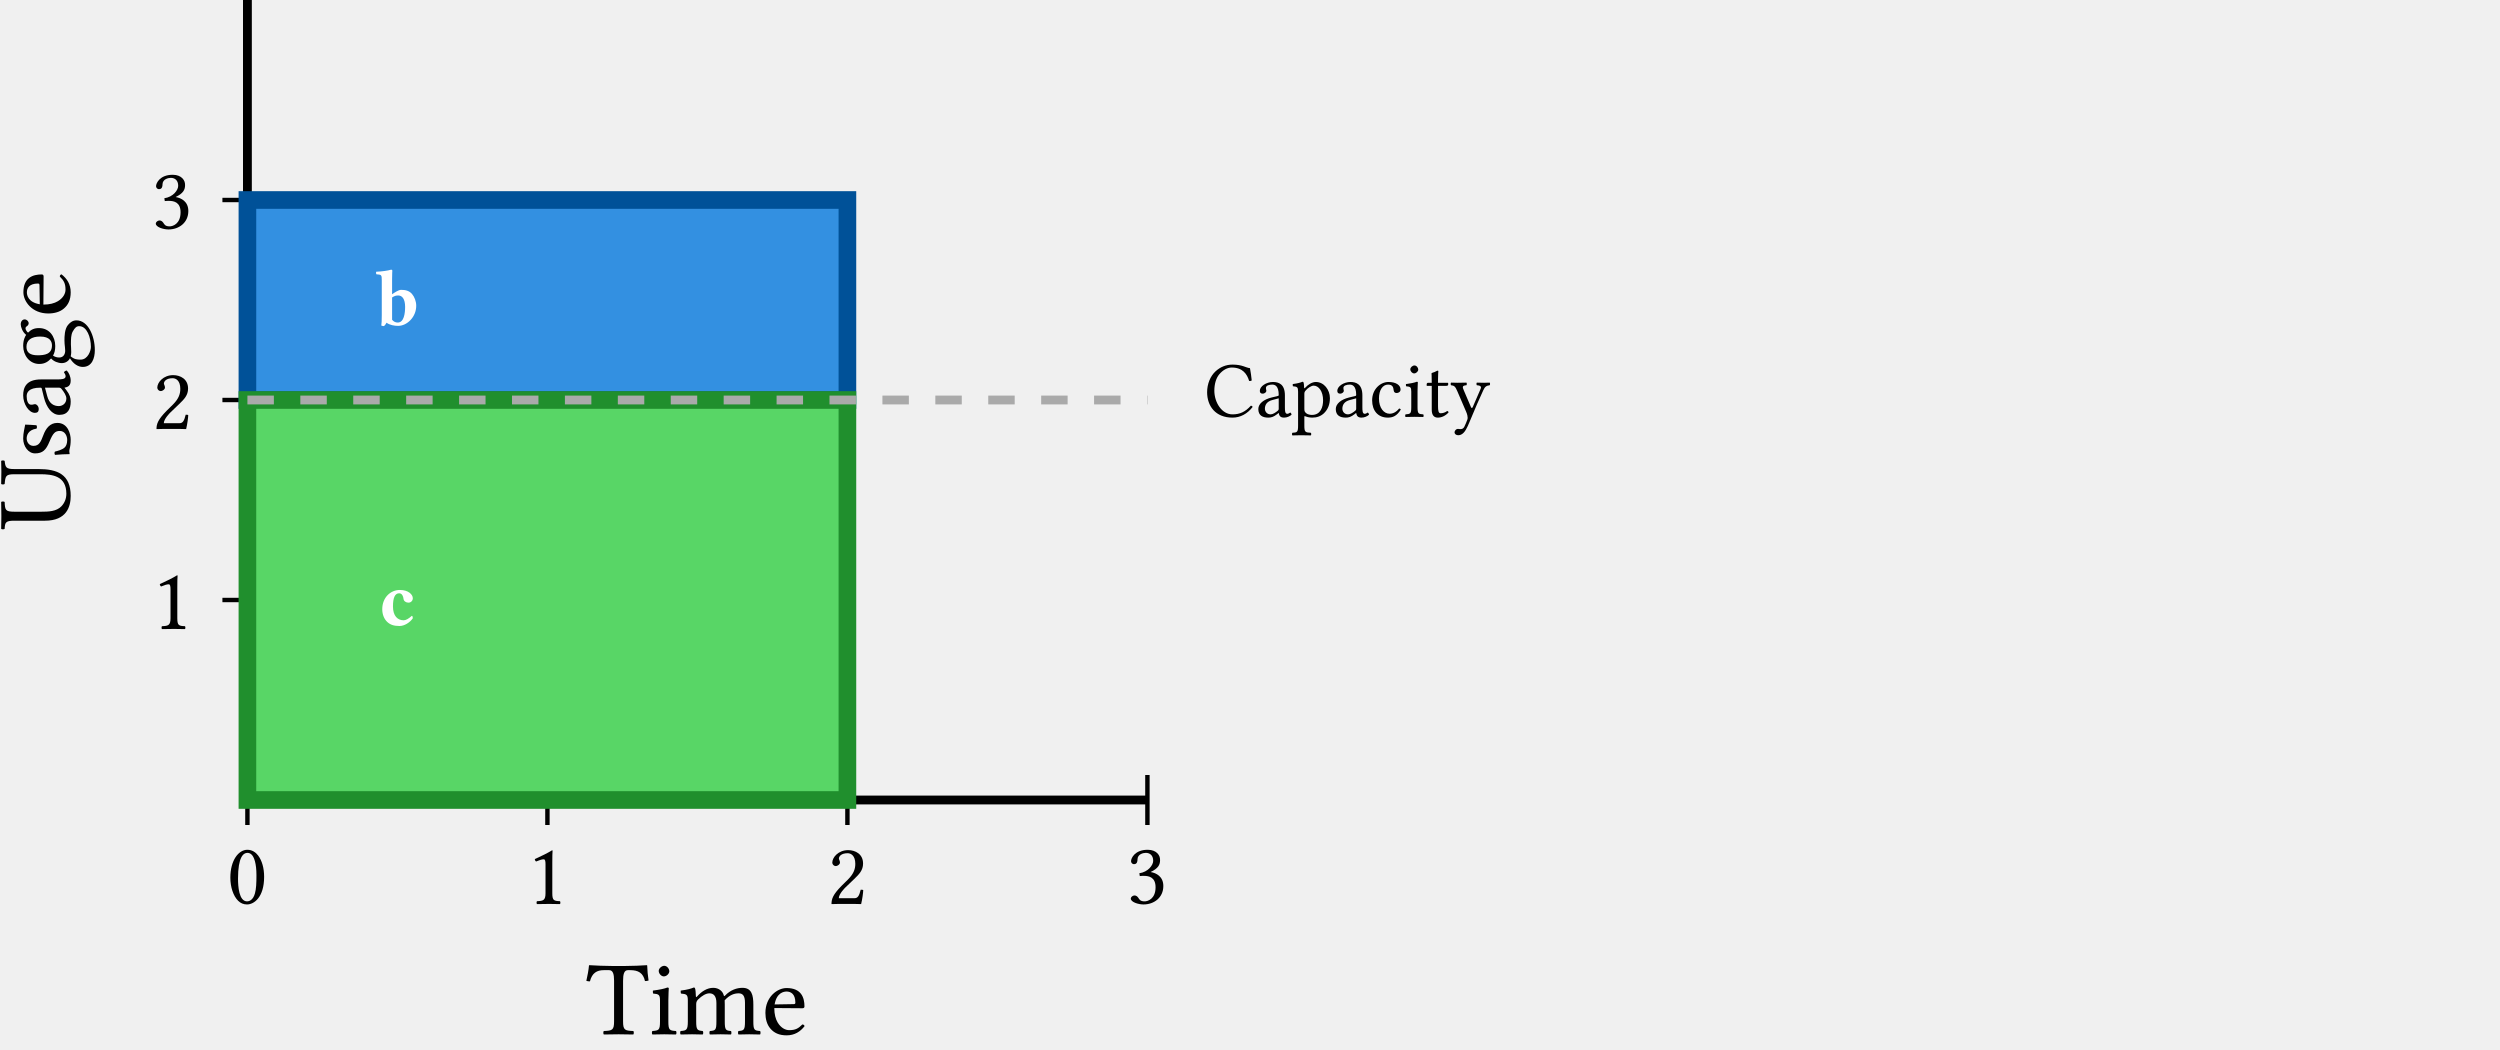
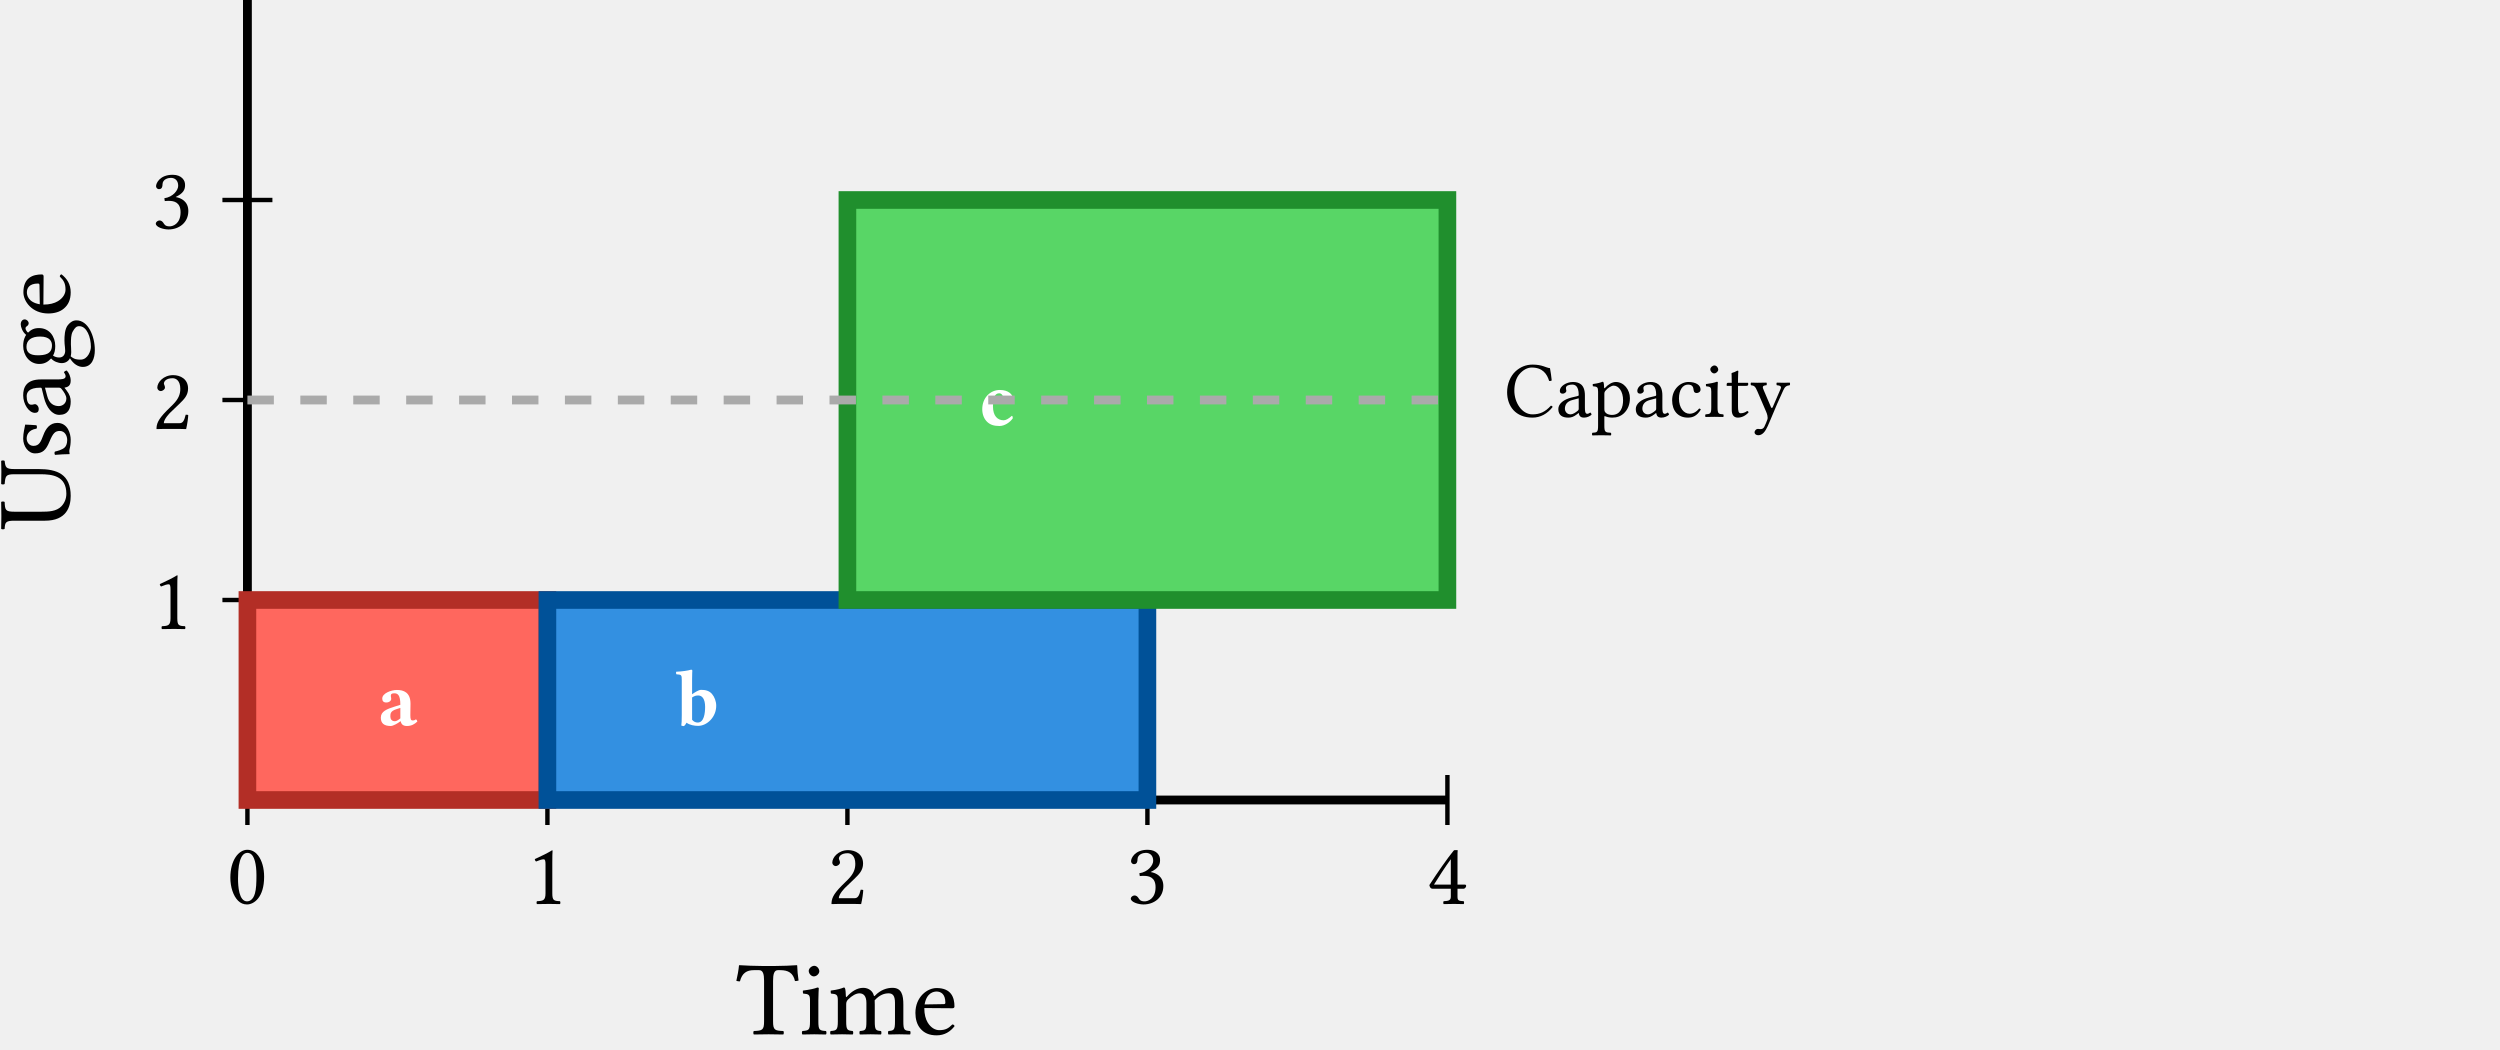
<svg xmlns="http://www.w3.org/2000/svg" xmlns:xlink="http://www.w3.org/1999/xlink" class="typst-doc" viewBox="0 0 283.465 119.055" width="283.465pt" height="119.055pt">
  <g>
    <g transform="translate(0 0)">
      <g class="typst-group">
        <g>
          <g transform="translate(28.05317 90.70866)">
-             <path class="typst-shape" fill="none" stroke="#000000" stroke-width="1" stroke-linecap="butt" stroke-linejoin="miter" stroke-miterlimit="4" d="M 0 0 L 102.047 0 " />
+             <path class="typst-shape" fill="none" stroke="#000000" stroke-width="1" stroke-linecap="butt" stroke-linejoin="miter" stroke-miterlimit="4" d="M 0 0 L 136.063 0 " />
          </g>
          <g transform="translate(28.05317 0)">
            <path class="typst-shape" fill="none" stroke="#000000" stroke-width="1" stroke-linecap="butt" stroke-linejoin="miter" stroke-miterlimit="4" d="M 0 90.709 L 0 0 " />
          </g>
          <g transform="translate(25.72817 95.8726)">
            <path class="typst-shape" fill="none" d="M 0 0 L 4.65 0 L 4.65 6.68 L 0 6.68 L 0 0 Z " />
          </g>
          <g transform="translate(25.72817 95.8726)">
            <g class="typst-group">
              <g>
                <g transform="translate(0 0)">
                  <g class="typst-group">
                    <g>
                      <g transform="translate(0 6.58)">
                        <g class="typst-text" transform="scale(1, -1)">
                          <use xlink:href="#g4FF49FCC7BD19CE8C2A4F7D90F0C4800" x="0" fill="#000000" fill-rule="nonzero" />
                        </g>
                      </g>
                    </g>
                  </g>
                </g>
              </g>
            </g>
          </g>
          <g transform="translate(28.05317 87.87402)">
            <path class="typst-shape" fill="none" stroke="#000000" stroke-width="0.5" stroke-linecap="butt" stroke-linejoin="miter" stroke-miterlimit="4" d="M 0 5.669 L 0 0 " />
          </g>
          <g transform="translate(59.74391 95.9126)">
            <path class="typst-shape" fill="none" d="M 0 0 L 4.65 0 L 4.65 6.6 L 0 6.6 L 0 0 Z " />
          </g>
          <g transform="translate(59.74391 95.9126)">
            <g class="typst-group">
              <g>
                <g transform="translate(0 0)">
                  <g class="typst-group">
                    <g>
                      <g transform="translate(0 6.58)">
                        <g class="typst-text" transform="scale(1, -1)">
                          <use xlink:href="#gF1B3165319E05C12FDA756094A6F58C3" x="0" fill="#000000" fill-rule="nonzero" />
                        </g>
                      </g>
                    </g>
                  </g>
                </g>
              </g>
            </g>
          </g>
          <g transform="translate(62.06891 87.87402)">
            <path class="typst-shape" fill="none" stroke="#000000" stroke-width="0.5" stroke-linecap="butt" stroke-linejoin="miter" stroke-miterlimit="4" d="M 0 5.669 L 0 0 " />
          </g>
          <g transform="translate(93.75966 95.9126)">
            <path class="typst-shape" fill="none" d="M 0 0 L 4.65 0 L 4.65 6.6 L 0 6.6 L 0 0 Z " />
          </g>
          <g transform="translate(93.75966 95.9126)">
            <g class="typst-group">
              <g>
                <g transform="translate(0 0)">
                  <g class="typst-group">
                    <g>
                      <g transform="translate(0 6.58)">
                        <g class="typst-text" transform="scale(1, -1)">
                          <use xlink:href="#g71AA8959FCEA679559FA6F479ABCE9F6" x="0" fill="#000000" fill-rule="nonzero" />
                        </g>
                      </g>
                    </g>
                  </g>
                </g>
              </g>
            </g>
          </g>
          <g transform="translate(96.08466 87.87402)">
            <path class="typst-shape" fill="none" stroke="#000000" stroke-width="0.5" stroke-linecap="butt" stroke-linejoin="miter" stroke-miterlimit="4" d="M 0 5.669 L 0 0 " />
          </g>
          <g transform="translate(127.7754 95.8726)">
            <path class="typst-shape" fill="none" d="M 0 0 L 4.65 0 L 4.65 6.68 L 0 6.68 L 0 0 Z " />
          </g>
          <g transform="translate(127.7754 95.8726)">
            <g class="typst-group">
              <g>
                <g transform="translate(0 0)">
                  <g class="typst-group">
                    <g>
                      <g transform="translate(0 6.58)">
                        <g class="typst-text" transform="scale(1, -1)">
                          <use xlink:href="#gBCBAC9270CCCBC7988F102AB0D260EF1" x="0" fill="#000000" fill-rule="nonzero" />
                        </g>
                      </g>
                    </g>
                  </g>
                </g>
              </g>
            </g>
          </g>
          <g transform="translate(130.1004 87.87402)">
            <path class="typst-shape" fill="none" stroke="#000000" stroke-width="0.5" stroke-linecap="butt" stroke-linejoin="miter" stroke-miterlimit="4" d="M 0 5.669 L 0 0 " />
          </g>
+           <g transform="translate(161.7912 95.9126)">
+             <path class="typst-shape" fill="none" d="M 0 0 L 4.65 0 L 4.65 6.6 L 0 6.6 L 0 0 Z " />
+           </g>
+           <g transform="translate(161.7912 95.9126)">
+             <g class="typst-group">
+               <g>
+                 <g transform="translate(0 0)">
+                   <g class="typst-group">
+                     <g>
+                       <g transform="translate(0 6.58)">
+                         <g class="typst-text" transform="scale(1, -1)">
+                           <use xlink:href="#gD12F0D175B4B0EA4F6969A53C3865601" x="0" fill="#000000" fill-rule="nonzero" />
+                         </g>
+                       </g>
+                     </g>
+                   </g>
+                 </g>
+               </g>
+             </g>
+           </g>
+           <g transform="translate(164.1162 87.87402)">
+             <path class="typst-shape" fill="none" stroke="#000000" stroke-width="0.5" stroke-linecap="butt" stroke-linejoin="miter" stroke-miterlimit="4" d="M 0 5.669 L 0 0 " />
+           </g>
          <g transform="translate(17.22423 64.7315)">
            <path class="typst-shape" fill="none" d="M 0 0 L 4.65 0 L 4.65 6.6 L 0 6.6 L 0 0 Z " />
          </g>
          <g transform="translate(17.22423 64.7315)">
            <g class="typst-group">
              <g>
                <g transform="translate(0 0)">
                  <g class="typst-group">
                    <g>
                      <g transform="translate(0 6.58)">
                        <g class="typst-text" transform="scale(1, -1)">
                          <use xlink:href="#gF1B3165319E05C12FDA756094A6F58C3" x="0" fill="#000000" fill-rule="nonzero" />
                        </g>
                      </g>
                    </g>
                  </g>
                </g>
              </g>
            </g>
          </g>
          <g transform="translate(25.21852 68.0315)">
            <path class="typst-shape" fill="none" stroke="#000000" stroke-width="0.5" stroke-linecap="butt" stroke-linejoin="miter" stroke-miterlimit="4" d="M 0 0 L 5.669 0 " />
          </g>
          <g transform="translate(17.22423 42.05433)">
            <path class="typst-shape" fill="none" d="M 0 0 L 4.65 0 L 4.65 6.6 L 0 6.6 L 0 0 Z " />
          </g>
          <g transform="translate(17.22423 42.05433)">
            <g class="typst-group">
              <g>
                <g transform="translate(0 0)">
                  <g class="typst-group">
                    <g>
                      <g transform="translate(0 6.58)">
                        <g class="typst-text" transform="scale(1, -1)">
                          <use xlink:href="#g71AA8959FCEA679559FA6F479ABCE9F6" x="0" fill="#000000" fill-rule="nonzero" />
                        </g>
                      </g>
                    </g>
                  </g>
                </g>
              </g>
            </g>
          </g>
          <g transform="translate(25.21852 45.35433)">
            <path class="typst-shape" fill="none" stroke="#000000" stroke-width="0.5" stroke-linecap="butt" stroke-linejoin="miter" stroke-miterlimit="4" d="M 0 0 L 5.669 0 " />
          </g>
          <g transform="translate(17.22423 19.33717)">
            <path class="typst-shape" fill="none" d="M 0 0 L 4.65 0 L 4.65 6.68 L 0 6.68 L 0 0 Z " />
          </g>
          <g transform="translate(17.22423 19.33717)">
            <g class="typst-group">
              <g>
                <g transform="translate(0 0)">
                  <g class="typst-group">
                    <g>
                      <g transform="translate(0 6.58)">
                        <g class="typst-text" transform="scale(1, -1)">
                          <use xlink:href="#gBCBAC9270CCCBC7988F102AB0D260EF1" x="0" fill="#000000" fill-rule="nonzero" />
                        </g>
                      </g>
                    </g>
                  </g>
                </g>
              </g>
            </g>
          </g>
          <g transform="translate(25.21852 22.67717)">
            <path class="typst-shape" fill="none" stroke="#000000" stroke-width="0.5" stroke-linecap="butt" stroke-linejoin="miter" stroke-miterlimit="4" d="M 0 0 L 5.669 0 " />
          </g>
-           <g transform="translate(66.44679 109.3778)">
+           <g transform="translate(83.45466 109.3778)">
            <path class="typst-shape" fill="none" d="M 0 0 L 25.26 0 L 25.26 8.016 L 0 8.016 L 0 0 Z " />
          </g>
-           <g transform="translate(66.44679 109.3778)">
+           <g transform="translate(83.45466 109.3778)">
            <g class="typst-group">
              <g>
                <g transform="translate(0 0)">
                  <g class="typst-group">
                    <g>
                      <g transform="translate(0 7.896)">
                        <g class="typst-text" transform="scale(1, -1)">
                          <use xlink:href="#gE29FD90830D3DA199556E530205ED2B0" x="0" fill="#000000" fill-rule="nonzero" />
                          <use xlink:href="#g8D2C1B2DA41E1354924E871B9CC1CBBE" x="7.164" fill="#000000" fill-rule="nonzero" />
                          <use xlink:href="#gEE08802B54D47042DEFC84088C3D296F" x="10.416" fill="#000000" fill-rule="nonzero" />
                          <use xlink:href="#g5659FDC6499B4A241095F6C6FDE4AB26" x="19.896" fill="#000000" fill-rule="nonzero" />
                        </g>
                      </g>
                    </g>
                  </g>
                </g>
              </g>
            </g>
          </g>
          <g transform="translate(0 30.62433)">
            <path class="typst-shape" fill="none" d="M 0 29.46 L 0 0 L 10.752 0 L 10.752 29.46 L 0 29.46 Z " />
          </g>
          <g transform="translate(-9.354 39.97833)">
            <g class="typst-group">
              <g transform="matrix(0.00000000000000006123234 -1 1 0.00000000000000006123234 9.354 20.106)">
                <g transform="translate(0 0)">
                  <g class="typst-group">
                    <g>
                      <g transform="translate(0 7.896)">
                        <g class="typst-text" transform="scale(1, -1)">
                          <use xlink:href="#g7D90ECC1872D770C5CC1B41827CA444" x="0" fill="#000000" fill-rule="nonzero" />
                          <use xlink:href="#g9356ADAB4E64D6A17D9AAAB1AEF50C53" x="7.932" fill="#000000" fill-rule="nonzero" />
                          <use xlink:href="#gA4F83C97169E77F21363F4EAA63A70DD" x="12.612" fill="#000000" fill-rule="nonzero" />
                          <use xlink:href="#g435D9029D486B2B1AFC7FE005E5E4A7E" x="18.096" fill="#000000" fill-rule="nonzero" />
                          <use xlink:href="#g5659FDC6499B4A241095F6C6FDE4AB26" x="24.096" fill="#000000" fill-rule="nonzero" />
                        </g>
                      </g>
                    </g>
                  </g>
                </g>
              </g>
            </g>
          </g>
-           <g transform="translate(28.05317 22.67717)">
+           <g transform="translate(28.05317 68.0315)">
+             <path class="typst-shape" fill="#ff675e" fill-rule="nonzero" stroke="#b32e26" stroke-width="2" stroke-linecap="butt" stroke-linejoin="miter" stroke-miterlimit="4" d="M 0 0 L 0 22.677 L 34.016 22.677 L 34.016 0 L 0 0 Z " />
+           </g>
+           <g transform="translate(42.78404 76.42258)">
+             <path class="typst-shape" fill="none" d="M 0 0 L 4.554 0 L 4.554 5.895 L 0 5.895 L 0 0 Z " />
+           </g>
+           <g transform="translate(42.78404 76.42258)">
+             <g class="typst-group">
+               <g>
+                 <g transform="translate(0 0)">
+                   <g class="typst-group">
+                     <g>
+                       <g transform="translate(0 5.805)">
+                         <g class="typst-text" transform="scale(1, -1)">
+                           <use xlink:href="#gCD39890C4FECDBF078213D95DBD45854" x="0" fill="#ffffff" fill-rule="nonzero" />
+                         </g>
+                       </g>
+                     </g>
+                   </g>
+                 </g>
+               </g>
+             </g>
+           </g>
+           <g transform="translate(62.06891 68.0315)">
            <path class="typst-shape" fill="#3390e1" fill-rule="nonzero" stroke="#005198" stroke-width="2" stroke-linecap="butt" stroke-linejoin="miter" stroke-miterlimit="4" d="M 0 0 L 0 22.677 L 68.031 22.677 L 68.031 0 L 0 0 Z " />
          </g>
-           <g transform="translate(42.62204 31.05475)">
+           <g transform="translate(76.63779 76.40908)">
            <path class="typst-shape" fill="none" d="M 0 0 L 4.878 0 L 4.878 5.922 L 0 5.922 L 0 0 Z " />
          </g>
-           <g transform="translate(42.62204 31.05475)">
+           <g transform="translate(76.63779 76.40908)">
            <g class="typst-group">
              <g>
                <g transform="translate(0 0)">
                  <g class="typst-group">
                    <g>
                      <g transform="translate(0 5.805)">
                        <g class="typst-text" transform="scale(1, -1)">
                          <use xlink:href="#gA7EE91ACDFFD2ACFEABCF745954D80E6" x="0" fill="#ffffff" fill-rule="nonzero" />
                        </g>
                      </g>
                    </g>
                  </g>
                </g>
              </g>
            </g>
          </g>
+           <g transform="translate(96.08466 22.67717)">
+             <path class="typst-shape" fill="#58d666" fill-rule="nonzero" stroke="#208f2d" stroke-width="2" stroke-linecap="butt" stroke-linejoin="miter" stroke-miterlimit="4" d="M 0 0 L 0 45.354 L 68.031 45.354 L 68.031 0 L 0 0 Z " />
+           </g>
+           <g transform="translate(111.0405 42.40683)">
+             <path class="typst-shape" fill="none" d="M 0 0 L 4.104 0 L 4.104 5.895 L 0 5.895 L 0 0 Z " />
+           </g>
+           <g transform="translate(111.0405 42.40683)">
+             <g class="typst-group">
+               <g>
+                 <g transform="translate(0 0)">
+                   <g class="typst-group">
+                     <g>
+                       <g transform="translate(0 5.805)">
+                         <g class="typst-text" transform="scale(1, -1)">
+                           <use xlink:href="#g83CDAF2B0C79CE54C0290FB5D0461821" x="0" fill="#ffffff" fill-rule="nonzero" />
+                         </g>
+                       </g>
+                     </g>
+                   </g>
+                 </g>
+               </g>
+             </g>
+           </g>
          <g transform="translate(28.05317 45.35433)">
-             <path class="typst-shape" fill="#58d666" fill-rule="nonzero" stroke="#208f2d" stroke-width="2" stroke-linecap="butt" stroke-linejoin="miter" stroke-miterlimit="4" d="M 0 0 L 0 45.354 L 68.031 45.354 L 68.031 0 L 0 0 Z " />
-           </g>
-           <g transform="translate(43.00904 65.084)">
-             <path class="typst-shape" fill="none" d="M 0 0 L 4.104 0 L 4.104 5.895 L 0 5.895 L 0 0 Z " />
-           </g>
-           <g transform="translate(43.00904 65.084)">
-             <g class="typst-group">
-               <g>
-                 <g transform="translate(0 0)">
-                   <g class="typst-group">
-                     <g>
-                       <g transform="translate(0 5.805)">
-                         <g class="typst-text" transform="scale(1, -1)">
-                           <use xlink:href="#g83CDAF2B0C79CE54C0290FB5D0461821" x="0" fill="#ffffff" fill-rule="nonzero" />
-                         </g>
-                       </g>
-                     </g>
-                   </g>
-                 </g>
-               </g>
-             </g>
-           </g>
-           <g transform="translate(28.05317 45.35433)">
-             <path class="typst-shape" fill="none" stroke="#aaaaaa" stroke-width="1" stroke-linecap="butt" stroke-linejoin="miter" stroke-miterlimit="4" stroke-dashoffset="0" stroke-dasharray="3 3" d="M 0 0 L 102.047 0 " />
-           </g>
-           <g transform="translate(136.5371 41.34033)">
+             <path class="typst-shape" fill="none" stroke="#aaaaaa" stroke-width="1" stroke-linecap="butt" stroke-linejoin="miter" stroke-miterlimit="4" stroke-dashoffset="0" stroke-dasharray="3 3" d="M 0 0 L 136.063 0 " />
+           </g>
+           <g transform="translate(170.5528 41.34033)">
            <path class="typst-shape" fill="none" d="M 0 0 L 32.481 0 L 32.481 8.028 L 0 8.028 L 0 0 Z " />
          </g>
-           <g transform="translate(136.5371 41.34033)">
+           <g transform="translate(170.5528 41.34033)">
            <g class="typst-group">
              <g>
                <g transform="translate(0 0)">
                  <g class="typst-group">
                    <g>
                      <g transform="translate(0 5.922)">
                        <g class="typst-text" transform="scale(1, -1)">
                          <use xlink:href="#gE5B02D63DD6D07DADFCA6DDFD31A7179" x="0" fill="#000000" fill-rule="nonzero" />
                          <use xlink:href="#g6F5D5E3E3A697A2BD73888E21A33BA41" x="5.814" fill="#000000" fill-rule="nonzero" />
                          <use xlink:href="#g420DE4B55B68F99010B86299C6BA54B7" x="9.927" fill="#000000" fill-rule="nonzero" />
                          <use xlink:href="#g6F5D5E3E3A697A2BD73888E21A33BA41" x="14.598" fill="#000000" fill-rule="nonzero" />
                          <use xlink:href="#gCD6DDEDD5B22C5EC20703DA9159DA913" x="18.711" fill="#000000" fill-rule="nonzero" />
                          <use xlink:href="#gC88FAF7B190903E85BDDA7C460C8B9F3" x="22.563" fill="#000000" fill-rule="nonzero" />
                          <use xlink:href="#gC380334EA2442DDEBA125D8A624718E2" x="25.002" fill="#000000" fill-rule="nonzero" />
                          <use xlink:href="#gCE640A41EAC8300579A02696B4CB4208" x="27.846" fill="#000000" fill-rule="nonzero" />
                        </g>
                      </g>
                    </g>
                  </g>
                </g>
              </g>
            </g>
          </g>
        </g>
      </g>
    </g>
  </g>
  <defs id="glyph">
    <symbol id="g4FF49FCC7BD19CE8C2A4F7D90F0C4800" overflow="visible">
      <path d="M 2.28 -0.1 C 3.05 -0.1 4.22 0.68 4.22 3.03 C 4.22 4.02 3.98 4.87 3.54 5.45 C 3.28 5.8 2.86 6.1 2.32 6.1 C 1.33 6.1 0.39 4.92 0.39 2.94 C 0.39 1.87 0.72 0.87 1.27 0.32 C 1.55 0.04 1.89 -0.1 2.28 -0.1 Z M 2.32 5.75 C 2.49 5.75 2.65 5.69 2.77 5.58 C 3.08 5.32 3.35 4.56 3.35 3.22 C 3.35 2.3 3.32 1.67 3.18 1.16 C 2.96 0.34 2.47 0.25 2.29 0.25 C 1.36 0.25 1.26 1.96 1.26 2.83 C 1.26 5.29 1.87 5.75 2.32 5.75 Z " />
    </symbol>
    <symbol id="gF1B3165319E05C12FDA756094A6F58C3" overflow="visible">
      <path d="M 2.88 1.22 L 2.88 4.69 C 2.88 5.29 2.89 5.9 2.91 6.03 C 2.91 6.08 2.89 6.08 2.85 6.08 C 2.3 5.74 1.77 5.49 0.89 5.08 C 0.91 4.97 0.95 4.87 1.04 4.81 C 1.5 5 1.72 5.06 1.91 5.06 C 2.08 5.06 2.11 4.82 2.11 4.48 L 2.11 1.22 C 2.11 0.39 1.84 0.34 1.14 0.31 C 1.08 0.25 1.08 0.04 1.14 -0.02 C 1.63 -0.01 1.99 0 2.53 0 C 3.01 0 3.25 -0.01 3.75 -0.02 C 3.81 0.04 3.81 0.25 3.75 0.31 C 3.05 0.34 2.88 0.39 2.88 1.22 Z " />
    </symbol>
    <symbol id="g71AA8959FCEA679559FA6F479ABCE9F6" overflow="visible">
      <path d="M 0.61 4.68 C 0.61 4.47 0.8 4.29 1.01 4.29 C 1.18 4.29 1.48 4.47 1.48 4.69 C 1.48 4.77 1.46 4.83 1.44 4.9 C 1.42 4.97 1.36 5.06 1.36 5.14 C 1.36 5.39 1.62 5.75 2.35 5.75 C 2.71 5.75 3.22 5.5 3.22 4.54 C 3.22 3.9 2.99 3.38 2.4 2.78 L 1.66 2.05 C 0.68 1.05 0.52 0.57 0.52 -0.02 C 0.52 -0.02 1.03 0 1.35 0 L 3.1 0 C 3.42 0 3.88 -0.02 3.88 -0.02 C 4.01 0.51 4.11 1.26 4.12 1.56 C 4.06 1.61 3.93 1.63 3.83 1.61 C 3.66 0.9 3.49 0.65 3.13 0.65 L 1.35 0.65 C 1.35 1.13 2.04 1.81 2.09 1.86 L 3.1 2.83 C 3.67 3.38 4.1 3.82 4.1 4.58 C 4.1 5.66 3.22 6.1 2.41 6.1 C 1.3 6.1 0.61 5.28 0.61 4.68 Z " />
    </symbol>
    <symbol id="gBCBAC9270CCCBC7988F102AB0D260EF1" overflow="visible">
      <path d="M 2.15 5.75 C 2.58 5.75 2.98 5.49 2.98 4.85 C 2.98 4.35 2.4 3.58 1.41 3.44 L 1.46 3.12 C 1.63 3.14 1.81 3.14 1.94 3.14 C 2.51 3.14 3.25 2.98 3.25 1.85 C 3.25 0.52 2.36 0.25 2.01 0.25 C 1.5 0.25 1.41 0.48 1.29 0.66 C 1.19 0.8 1.06 0.92 0.86 0.92 C 0.65 0.92 0.44 0.73 0.44 0.57 C 0.44 0.17 1.28 -0.1 1.88 -0.1 C 3.07 -0.1 4.13 0.67 4.13 1.99 C 4.13 3.08 3.31 3.47 2.72 3.57 L 2.71 3.59 C 3.53 3.98 3.76 4.39 3.76 4.92 C 3.76 5.22 3.69 5.46 3.45 5.71 C 3.23 5.93 2.88 6.1 2.36 6.1 C 0.89 6.1 0.47 5.14 0.47 4.81 C 0.47 4.67 0.57 4.47 0.81 4.47 C 1.16 4.47 1.2 4.8 1.2 4.99 C 1.2 5.63 1.89 5.75 2.15 5.75 Z " />
    </symbol>
+     <symbol id="gD12F0D175B4B0EA4F6969A53C3865601" overflow="visible">
+       <path d="M 4.3 2.19 L 3.47 2.19 L 3.47 5.11 C 3.47 5.61 3.47 6 3.49 6.08 L 3.47 6.1 L 3.15 6.1 C 3.08 6.1 3.03 6.04 2.99 5.99 C 2.36 5.22 1.2 3.57 0.28 2.14 C 0.31 1.99 0.37 1.72 0.67 1.72 L 2.71 1.72 L 2.71 0.8 C 2.71 0.34 2.33 0.34 1.9 0.31 C 1.84 0.25 1.84 0.04 1.9 -0.02 C 2.22 -0.01 2.62 0 3.08 0 C 3.47 0 3.85 -0.01 4.17 -0.02 C 4.23 0.04 4.23 0.25 4.17 0.31 C 3.68 0.35 3.47 0.33 3.47 0.8 L 3.47 1.72 L 4.16 1.72 C 4.3 1.72 4.45 1.91 4.45 2.03 C 4.45 2.13 4.41 2.19 4.3 2.19 Z M 2.71 5.07 L 2.71 2.19 L 0.8 2.19 C 1.31 3.01 2.02 4.13 2.71 5.07 Z " />
+     </symbol>
    <symbol id="gE29FD90830D3DA199556E530205ED2B0" overflow="visible">
      <path d="M 4.2 1.464 L 4.2 6.048 C 4.2 6.816 4.32 7.272 4.752 7.272 L 5.016 7.272 C 5.916 7.272 6.48 6.96 6.684 6.036 C 6.816 6.036 6.984 6.048 7.092 6.096 C 7.008 6.648 6.948 7.26 6.936 7.8 C 6.936 7.812 6.912 7.836 6.9 7.836 C 6.492 7.8 5.16 7.74 4.212 7.74 L 3.18 7.74 C 2.256 7.74 0.84 7.8 0.384 7.836 C 0.36 7.836 0.336 7.812 0.336 7.8 C 0.288 7.26 0.168 6.636 0.036 6.06 C 0.156 6.012 0.3 6 0.444 6 C 0.684 6.96 1.236 7.272 2.028 7.272 L 2.616 7.272 C 3.06 7.272 3.18 6.816 3.18 6.084 L 3.18 1.464 C 3.18 0.468 2.976 0.408 2.016 0.372 C 1.944 0.3 1.944 0.048 2.016 -0.024 C 2.604 -0.012 3.216 0 3.696 0 C 4.152 0 4.764 -0.012 5.364 -0.024 C 5.436 0.048 5.436 0.3 5.364 0.372 C 4.404 0.408 4.2 0.468 4.2 1.464 Z " />
    </symbol>
    <symbol id="g8D2C1B2DA41E1354924E871B9CC1CBBE" overflow="visible">
      <path d="M 2.172 1.464 L 2.172 3.852 C 2.172 4.452 2.22 5.22 2.22 5.22 C 2.22 5.268 2.16 5.304 2.064 5.304 C 1.728 5.172 1.248 5.064 0.42 4.956 C 0.396 4.884 0.42 4.692 0.444 4.62 C 1.104 4.56 1.224 4.488 1.224 3.804 L 1.224 1.464 C 1.224 0.468 1.092 0.432 0.36 0.372 C 0.288 0.3 0.288 0.048 0.36 -0.024 C 0.756 -0.012 1.224 0 1.704 0 C 2.184 0 2.64 -0.012 3.036 -0.024 C 3.108 0.048 3.108 0.3 3.036 0.372 C 2.304 0.42 2.172 0.468 2.172 1.464 Z M 1.08 7.188 C 1.08 6.876 1.368 6.564 1.656 6.564 C 1.992 6.564 2.28 6.888 2.28 7.14 C 2.28 7.428 2.028 7.764 1.704 7.764 C 1.416 7.764 1.08 7.476 1.08 7.188 Z " />
    </symbol>
    <symbol id="gEE08802B54D47042DEFC84088C3D296F" overflow="visible">
      <path d="M 2.04 4.296 C 2.028 4.656 2.004 5.088 1.944 5.208 C 1.92 5.268 1.896 5.304 1.8 5.304 C 1.464 5.172 1.152 5.064 0.324 4.956 C 0.3 4.884 0.324 4.692 0.348 4.62 C 0.996 4.56 1.128 4.5 1.128 3.804 L 1.128 1.464 C 1.128 0.48 0.972 0.42 0.312 0.372 C 0.24 0.3 0.24 0.048 0.312 -0.024 C 0.672 -0.012 1.128 0 1.608 0 C 2.088 0 2.46 -0.012 2.82 -0.024 C 2.892 0.048 2.892 0.3 2.82 0.372 C 2.208 0.432 2.076 0.48 2.076 1.464 L 2.076 3.432 C 2.076 3.684 2.184 3.828 2.28 3.936 C 2.76 4.404 3.204 4.644 3.576 4.644 C 4.032 4.644 4.368 4.356 4.368 3.552 L 4.368 1.464 C 4.368 0.48 4.272 0.42 3.624 0.372 C 3.564 0.3 3.564 0.048 3.624 -0.024 C 3.924 -0.012 4.368 0 4.848 0 C 5.328 0 5.724 -0.012 6.024 -0.024 C 6.084 0.048 6.084 0.3 6.024 0.372 C 5.424 0.42 5.316 0.48 5.316 1.464 L 5.316 3.372 C 5.316 3.54 5.316 3.708 5.304 3.852 C 5.88 4.488 6.42 4.644 6.888 4.644 C 7.344 4.644 7.608 4.38 7.608 3.576 L 7.608 1.464 C 7.608 0.48 7.488 0.42 6.864 0.372 C 6.804 0.3 6.804 0.048 6.864 -0.024 C 7.164 -0.012 7.608 0 8.088 0 C 8.568 0 8.988 -0.012 9.324 -0.024 C 9.384 0.048 9.384 0.3 9.324 0.372 C 8.664 0.42 8.556 0.48 8.556 1.464 L 8.556 3.36 C 8.556 4.428 8.376 5.268 7.32 5.268 C 6.708 5.268 5.964 5.04 5.34 4.38 C 5.304 4.344 5.232 4.284 5.208 4.392 C 5.1 4.884 4.632 5.268 4.008 5.268 C 3.312 5.268 2.688 4.86 2.184 4.296 C 2.124 4.236 2.052 4.152 2.04 4.296 Z " />
    </symbol>
    <symbol id="g5659FDC6499B4A241095F6C6FDE4AB26" overflow="visible">
      <path d="M 4.632 1.116 C 4.188 0.66 3.84 0.468 3.144 0.468 C 2.712 0.468 2.208 0.72 1.836 1.332 C 1.596 1.728 1.452 2.28 1.452 2.976 L 4.644 2.952 C 4.788 2.952 4.872 3.024 4.872 3.156 C 4.872 4.164 4.512 5.244 2.844 5.244 C 1.8 5.244 0.444 4.248 0.444 2.424 C 0.444 1.752 0.612 1.104 1.008 0.648 C 1.416 0.168 1.98 -0.12 2.844 -0.12 C 3.756 -0.12 4.404 0.3 4.884 0.924 C 4.848 1.044 4.776 1.104 4.632 1.116 Z M 1.488 3.384 C 1.716 4.74 2.556 4.848 2.844 4.848 C 3.3 4.848 3.84 4.596 3.84 3.588 C 3.84 3.48 3.792 3.42 3.66 3.42 Z " />
    </symbol>
    <symbol id="g7D90ECC1872D770C5CC1B41827CA444" overflow="visible">
      <path d="M 2.064 6.276 C 2.064 7.272 2.244 7.332 3.168 7.368 C 3.24 7.44 3.24 7.692 3.168 7.764 C 2.604 7.752 2.016 7.74 1.548 7.74 C 1.08 7.74 0.588 7.752 0.12 7.764 C 0.048 7.692 0.048 7.44 0.12 7.368 C 0.84 7.332 1.044 7.272 1.044 6.276 L 1.044 2.796 C 1.044 0.348 2.628 -0.12 3.852 -0.12 C 6.312 -0.12 6.9 1.404 6.9 3.54 L 6.9 6.276 C 6.9 7.236 7.104 7.284 7.824 7.368 C 7.896 7.44 7.896 7.692 7.824 7.764 C 7.368 7.752 6.876 7.74 6.6 7.74 C 6.348 7.74 5.76 7.752 5.208 7.764 C 5.136 7.692 5.136 7.44 5.208 7.368 C 6.108 7.284 6.312 7.248 6.312 6.276 L 6.312 3.324 C 6.312 1.98 6.132 0.372 4.104 0.372 C 3.528 0.372 3.036 0.588 2.676 0.936 C 2.088 1.5 2.064 2.412 2.064 3.192 Z " />
    </symbol>
    <symbol id="g9356ADAB4E64D6A17D9AAAB1AEF50C53" overflow="visible">
      <path d="M 0.576 1.656 C 0.624 1.068 0.66 0.504 0.66 0 C 0.78 0.024 0.9 0.036 0.96 0.036 C 1.044 0.036 1.116 0.036 1.2 0.012 C 1.524 -0.072 1.848 -0.12 2.292 -0.12 C 2.964 -0.12 4.2 0.204 4.2 1.392 C 4.2 2.208 3.612 2.688 2.796 2.988 C 2.076 3.264 1.596 3.444 1.596 4.104 C 1.596 4.596 2.028 4.872 2.436 4.872 C 2.7 4.872 3.396 4.776 3.552 3.756 C 3.624 3.684 3.864 3.696 3.936 3.768 C 3.972 4.2 3.996 4.644 4.008 5.04 C 3.636 5.1 3.06 5.268 2.436 5.268 C 1.548 5.268 0.744 4.692 0.744 3.924 C 0.744 3.048 1.14 2.676 2.064 2.292 C 3.06 1.884 3.288 1.632 3.288 1.116 C 3.288 0.528 2.712 0.276 2.268 0.276 C 1.8 0.276 1.536 0.432 1.416 0.564 C 1.152 0.84 1.02 1.368 0.948 1.668 C 0.876 1.74 0.648 1.728 0.576 1.656 Z " />
    </symbol>
    <symbol id="gA4F83C97169E77F21363F4EAA63A70DD" overflow="visible">
      <path d="M 3.516 0.576 C 3.588 0.204 3.72 -0.12 4.32 -0.12 C 4.776 -0.12 5.208 0.084 5.46 0.324 C 5.436 0.468 5.388 0.576 5.256 0.648 C 5.172 0.576 4.968 0.456 4.812 0.456 C 4.464 0.456 4.452 0.924 4.452 1.476 L 4.452 3.24 C 4.452 4.944 3.516 5.268 2.64 5.268 C 1.656 5.268 0.66 4.62 0.66 3.936 C 0.66 3.648 0.804 3.504 1.08 3.504 C 1.428 3.504 1.644 3.756 1.644 3.912 C 1.644 3.996 1.632 4.08 1.608 4.128 C 1.596 4.164 1.584 4.236 1.584 4.368 C 1.584 4.74 2.088 4.872 2.544 4.872 C 2.952 4.872 3.516 4.668 3.516 3.312 C 3.516 3.228 3.48 3.18 3.444 3.168 L 2.412 2.916 C 1.26 2.628 0.432 1.992 0.432 1.176 C 0.432 0.192 1.104 -0.12 1.944 -0.12 C 2.364 -0.12 2.724 -0.024 3.252 0.384 L 3.492 0.576 Z M 3.516 2.796 L 3.516 1.212 C 3.516 1.056 3.444 0.972 3.348 0.9 C 3.036 0.648 2.628 0.372 2.292 0.372 C 1.692 0.372 1.428 0.852 1.428 1.224 C 1.428 1.764 1.68 2.316 2.568 2.544 Z " />
    </symbol>
    <symbol id="g435D9029D486B2B1AFC7FE005E5E4A7E" overflow="visible">
      <path d="M 5.328 4.644 C 5.556 4.644 5.772 4.86 5.772 5.1 C 5.772 5.352 5.544 5.544 5.22 5.544 C 4.908 5.544 4.332 5.34 4.02 4.932 C 3.876 5.028 3.48 5.268 2.772 5.268 C 1.704 5.268 0.72 4.548 0.72 3.444 C 0.72 2.796 1.008 2.424 1.344 2.1 C 1.008 1.812 0.816 1.296 0.816 0.888 C 0.816 0.456 1.056 0.12 1.368 -0.036 C 0.72 -0.42 0.384 -0.972 0.384 -1.488 C 0.384 -2.532 1.368 -2.856 2.292 -2.856 C 3.912 -2.856 5.664 -2.076 5.664 -0.78 C 5.664 -0.396 5.484 -0.096 5.136 0.192 C 4.668 0.576 3.828 0.588 3.384 0.588 C 3.168 0.588 2.868 0.564 2.58 0.528 C 2.4 0.516 2.28 0.504 2.22 0.504 C 1.872 0.504 1.452 0.672 1.452 1.188 C 1.452 1.428 1.524 1.68 1.668 1.884 C 1.956 1.716 2.292 1.632 2.76 1.632 C 3.816 1.632 4.788 2.292 4.788 3.468 C 4.788 4.032 4.62 4.356 4.272 4.716 C 4.356 4.836 4.596 5.004 4.752 5.004 C 4.836 5.004 4.92 4.968 4.992 4.86 C 5.04 4.764 5.196 4.644 5.328 4.644 Z M 1.584 -0.12 C 1.716 -0.156 1.908 -0.18 2.064 -0.18 C 2.436 -0.18 2.772 -0.144 2.94 -0.144 C 3.54 -0.144 4.044 -0.156 4.392 -0.348 C 4.86 -0.612 5.004 -0.78 5.004 -1.092 C 5.004 -1.956 3.732 -2.412 2.652 -2.412 C 2.22 -2.412 1.212 -2.064 1.212 -1.248 C 1.212 -0.84 1.236 -0.54 1.584 -0.12 Z M 3.828 3.348 C 3.828 2.232 3.264 2.004 2.82 2.004 C 1.812 2.004 1.704 2.856 1.704 3.624 C 1.704 4.464 2.004 4.896 2.664 4.896 C 3.42 4.896 3.828 4.344 3.828 3.348 Z " />
    </symbol>
+     <symbol id="gCD39890C4FECDBF078213D95DBD45854" overflow="visible">
+       <path d="M 2.655 0.441 C 2.718 0.072 2.961 -0.09 3.357 -0.09 C 3.852 -0.09 4.203 0.099 4.536 0.414 C 4.518 0.522 4.482 0.594 4.374 0.666 C 4.257 0.576 4.167 0.54 3.996 0.54 C 3.798 0.54 3.744 0.702 3.744 1.143 L 3.762 2.439 C 3.762 3.735 2.961 3.996 2.223 3.996 C 1.566 3.996 0.558 3.618 0.558 3.024 C 0.558 2.772 0.666 2.574 1.017 2.574 C 1.341 2.574 1.575 2.772 1.575 2.988 C 1.575 3.033 1.566 3.087 1.557 3.141 C 1.539 3.231 1.521 3.321 1.539 3.411 C 1.548 3.51 1.62 3.618 1.917 3.618 C 2.295 3.618 2.61 3.456 2.61 2.313 L 2.007 2.124 C 1.062 1.827 0.396 1.566 0.396 0.855 C 0.396 0.234 0.738 -0.09 1.521 -0.09 C 1.782 -0.09 2.304 0.198 2.601 0.432 Z M 2.61 1.962 L 2.61 0.774 C 2.385 0.594 2.16 0.45 1.998 0.45 C 1.611 0.45 1.476 0.711 1.476 0.99 C 1.476 1.323 1.503 1.602 2.142 1.809 Z " />
+     </symbol>
    <symbol id="gA7EE91ACDFFD2ACFEABCF745954D80E6" overflow="visible">
      <path d="M 0.666 1.143 C 0.666 0.396 0.648 0.288 0.612 -0.054 C 0.72 -0.09 0.819 -0.117 0.918 -0.117 C 1.035 -0.018 1.125 0.108 1.206 0.27 C 1.557 0 2.106 -0.09 2.52 -0.09 C 3.519 -0.09 4.572 0.9 4.572 2.187 C 4.572 2.7 4.374 3.204 4.086 3.537 C 3.762 3.906 3.33 3.996 2.853 3.996 C 2.574 3.996 2.097 3.681 1.836 3.492 L 1.836 5.247 C 1.836 5.832 1.863 6.165 1.863 6.165 C 1.863 6.246 1.8 6.282 1.719 6.282 C 1.386 6.174 0.666 6.075 0.027 6.048 C 0 5.94 0.009 5.841 0.054 5.76 C 0.621 5.715 0.666 5.706 0.666 5.085 Z M 1.836 3.132 C 2.133 3.33 2.331 3.357 2.538 3.357 C 2.979 3.357 3.312 2.952 3.312 2.07 C 3.312 1.332 3.186 0.288 2.475 0.288 C 2.214 0.288 2.007 0.396 1.836 0.603 Z " />
    </symbol>
    <symbol id="g83CDAF2B0C79CE54C0290FB5D0461821" overflow="visible">
      <path d="M 3.798 0.783 C 3.798 0.891 3.78 1.062 3.681 1.062 C 3.321 0.729 3.015 0.558 2.754 0.558 C 2.079 0.558 1.548 1.044 1.548 2.124 C 1.548 3.123 1.773 3.618 2.25 3.618 C 2.583 3.618 2.718 3.267 2.745 2.979 C 2.772 2.736 3.015 2.556 3.303 2.556 C 3.591 2.556 3.798 2.781 3.798 3.06 C 3.798 3.465 3.312 3.996 2.331 3.996 C 1.269 3.996 0.333 3.141 0.333 1.809 C 0.333 1.224 0.54 0.711 0.891 0.378 C 1.242 0.045 1.656 -0.09 2.295 -0.09 C 2.835 -0.09 3.456 0.288 3.798 0.783 Z " />
    </symbol>
    <symbol id="gE5B02D63DD6D07DADFCA6DDFD31A7179" overflow="visible">
      <path d="M 3.213 -0.09 C 4.086 -0.09 4.887 0.324 5.499 1.125 C 5.454 1.206 5.391 1.26 5.292 1.26 C 4.653 0.558 4.041 0.279 3.204 0.279 C 1.989 0.279 1.152 1.647 1.152 2.961 C 1.152 3.735 1.359 4.383 1.683 4.788 C 2.133 5.337 2.655 5.589 3.123 5.589 C 4.365 5.589 4.86 4.851 5.094 4.077 C 5.202 4.041 5.292 4.068 5.391 4.122 C 5.346 4.59 5.283 5.022 5.193 5.517 C 4.734 5.562 4.329 5.922 3.222 5.922 C 2.457 5.922 1.818 5.643 1.287 5.157 C 0.693 4.608 0.333 3.726 0.333 2.79 C 0.333 1.224 1.278 -0.09 3.213 -0.09 Z " />
    </symbol>
    <symbol id="g6F5D5E3E3A697A2BD73888E21A33BA41" overflow="visible">
      <path d="M 2.637 0.432 C 2.691 0.153 2.79 -0.09 3.24 -0.09 C 3.582 -0.09 3.906 0.063 4.095 0.243 C 4.077 0.351 4.041 0.432 3.942 0.486 C 3.879 0.432 3.726 0.342 3.609 0.342 C 3.348 0.342 3.339 0.693 3.339 1.107 L 3.339 2.43 C 3.339 3.708 2.637 3.951 1.98 3.951 C 1.242 3.951 0.495 3.465 0.495 2.952 C 0.495 2.736 0.603 2.628 0.81 2.628 C 1.071 2.628 1.233 2.817 1.233 2.934 C 1.233 2.997 1.224 3.06 1.206 3.096 C 1.197 3.123 1.188 3.177 1.188 3.276 C 1.188 3.555 1.566 3.654 1.908 3.654 C 2.214 3.654 2.637 3.501 2.637 2.484 C 2.637 2.421 2.61 2.385 2.583 2.376 L 1.809 2.187 C 0.945 1.971 0.324 1.494 0.324 0.882 C 0.324 0.144 0.828 -0.09 1.458 -0.09 C 1.773 -0.09 2.043 -0.018 2.439 0.288 L 2.619 0.432 Z M 2.637 2.097 L 2.637 0.909 C 2.637 0.792 2.583 0.729 2.511 0.675 C 2.277 0.486 1.971 0.279 1.719 0.279 C 1.269 0.279 1.071 0.639 1.071 0.918 C 1.071 1.323 1.26 1.737 1.926 1.908 Z " />
    </symbol>
    <symbol id="g420DE4B55B68F99010B86299C6BA54B7" overflow="visible">
      <path d="M 1.404 3.312 C 1.395 3.582 1.377 3.816 1.332 3.906 C 1.314 3.951 1.296 3.978 1.224 3.978 C 0.972 3.879 0.738 3.798 0.117 3.717 C 0.099 3.663 0.117 3.519 0.135 3.465 C 0.621 3.42 0.72 3.375 0.72 2.853 L 0.72 -0.99 C 0.72 -1.737 0.621 -1.782 0.072 -1.809 C 0.018 -1.863 0.018 -2.052 0.072 -2.106 C 0.387 -2.097 0.72 -2.088 1.08 -2.088 C 1.44 -2.088 1.872 -2.097 2.169 -2.106 C 2.223 -2.052 2.223 -1.863 2.169 -1.809 C 1.53 -1.773 1.431 -1.737 1.431 -0.99 L 1.431 -0.018 C 1.431 0.099 1.467 0.09 1.557 0.054 C 1.782 -0.036 2.052 -0.09 2.34 -0.09 C 2.844 -0.09 3.294 0.063 3.663 0.414 C 4.086 0.828 4.329 1.386 4.329 2.115 C 4.329 3.069 3.654 3.951 2.736 3.951 C 2.322 3.951 1.863 3.681 1.503 3.276 C 1.449 3.222 1.413 3.222 1.404 3.312 Z M 1.575 2.979 C 1.809 3.267 2.223 3.537 2.484 3.537 C 3.06 3.537 3.555 2.889 3.555 1.872 C 3.555 1.134 3.294 0.216 2.286 0.216 C 2.124 0.216 1.809 0.261 1.647 0.405 C 1.467 0.567 1.431 0.621 1.431 0.945 L 1.431 2.583 C 1.431 2.772 1.467 2.853 1.575 2.979 Z " />
    </symbol>
    <symbol id="gCD6DDEDD5B22C5EC20703DA9159DA913" overflow="visible">
      <path d="M 3.582 0.819 C 3.546 0.9 3.474 0.936 3.393 0.945 C 3.087 0.549 2.7 0.351 2.313 0.351 C 1.656 0.351 1.107 1.017 1.107 2.07 C 1.107 3.06 1.539 3.654 2.133 3.654 C 2.664 3.654 2.736 3.339 2.772 3.024 C 2.799 2.781 2.925 2.7 3.114 2.7 C 3.303 2.7 3.555 2.817 3.555 3.096 C 3.555 3.591 3.042 3.951 2.178 3.951 C 1.287 3.951 0.333 3.15 0.333 1.872 C 0.333 0.711 0.981 -0.09 2.115 -0.09 C 2.655 -0.09 3.132 0.081 3.582 0.819 Z " />
    </symbol>
    <symbol id="gC88FAF7B190903E85BDDA7C460C8B9F3" overflow="visible">
      <path d="M 1.629 1.098 L 1.629 2.889 C 1.629 3.339 1.665 3.915 1.665 3.915 C 1.665 3.951 1.62 3.978 1.548 3.978 C 1.296 3.879 0.936 3.798 0.315 3.717 C 0.297 3.663 0.315 3.519 0.333 3.465 C 0.828 3.42 0.918 3.366 0.918 2.853 L 0.918 1.098 C 0.918 0.351 0.819 0.324 0.27 0.279 C 0.216 0.225 0.216 0.036 0.27 -0.018 C 0.567 -0.009 0.918 0 1.278 0 C 1.638 0 1.98 -0.009 2.277 -0.018 C 2.331 0.036 2.331 0.225 2.277 0.279 C 1.728 0.315 1.629 0.351 1.629 1.098 Z M 0.81 5.391 C 0.81 5.157 1.026 4.923 1.242 4.923 C 1.494 4.923 1.71 5.166 1.71 5.355 C 1.71 5.571 1.521 5.823 1.278 5.823 C 1.062 5.823 0.81 5.607 0.81 5.391 Z " />
    </symbol>
    <symbol id="gC380334EA2442DDEBA125D8A624718E2" overflow="visible">
      <path d="M 0.387 3.861 C 0.261 3.861 0.225 3.753 0.225 3.681 L 0.225 3.564 C 0.225 3.519 0.234 3.51 0.27 3.51 L 0.801 3.51 L 0.801 0.801 C 0.801 0.162 1.08 -0.09 1.494 -0.09 C 1.908 -0.09 2.358 0.108 2.709 0.504 C 2.691 0.594 2.637 0.648 2.547 0.657 C 2.313 0.477 2.043 0.405 1.809 0.405 C 1.566 0.405 1.512 0.675 1.512 1.233 L 1.512 3.51 L 2.448 3.51 C 2.538 3.51 2.664 3.546 2.664 3.627 L 2.664 3.807 C 2.664 3.843 2.637 3.861 2.592 3.861 L 1.512 3.861 L 1.512 4.212 C 1.512 4.797 1.548 5.157 1.548 5.157 C 1.548 5.211 1.521 5.238 1.476 5.238 C 1.44 5.238 1.359 5.202 1.278 5.157 C 1.179 5.103 1.089 5.058 0.972 5.031 C 0.864 4.995 0.774 4.968 0.774 4.905 C 0.774 4.797 0.801 4.86 0.801 3.861 Z " />
    </symbol>
    <symbol id="gCE640A41EAC8300579A02696B4CB4208" overflow="visible">
      <path d="M 1.836 -1.44 C 1.98 -1.188 2.097 -0.936 2.205 -0.666 C 2.925 1.071 3.33 1.998 3.798 3.006 C 3.978 3.384 4.104 3.528 4.527 3.582 C 4.581 3.636 4.581 3.825 4.527 3.879 C 4.347 3.87 4.14 3.861 3.888 3.861 C 3.618 3.861 3.339 3.87 3.069 3.879 C 3.015 3.825 3.015 3.636 3.069 3.582 C 3.357 3.555 3.645 3.501 3.501 3.177 L 2.61 1.116 C 2.547 0.972 2.466 0.945 2.394 1.125 L 1.593 2.997 C 1.431 3.375 1.386 3.546 1.89 3.582 C 1.944 3.636 1.944 3.825 1.89 3.879 C 1.557 3.87 1.197 3.861 0.873 3.861 C 0.567 3.861 0.324 3.87 0.144 3.879 C 0.09 3.825 0.09 3.636 0.144 3.582 C 0.504 3.537 0.621 3.456 0.855 2.907 L 1.872 0.54 C 1.953 0.36 2.088 -0.054 1.998 -0.306 C 1.89 -0.603 1.782 -0.855 1.647 -1.134 C 1.548 -1.314 1.422 -1.395 1.197 -1.395 C 1.071 -1.395 1.035 -1.368 0.936 -1.368 C 0.675 -1.368 0.54 -1.638 0.54 -1.755 C 0.54 -1.944 0.72 -2.088 0.963 -2.088 C 1.152 -2.088 1.512 -2.016 1.836 -1.44 Z " />
    </symbol>
  </defs>
</svg>
